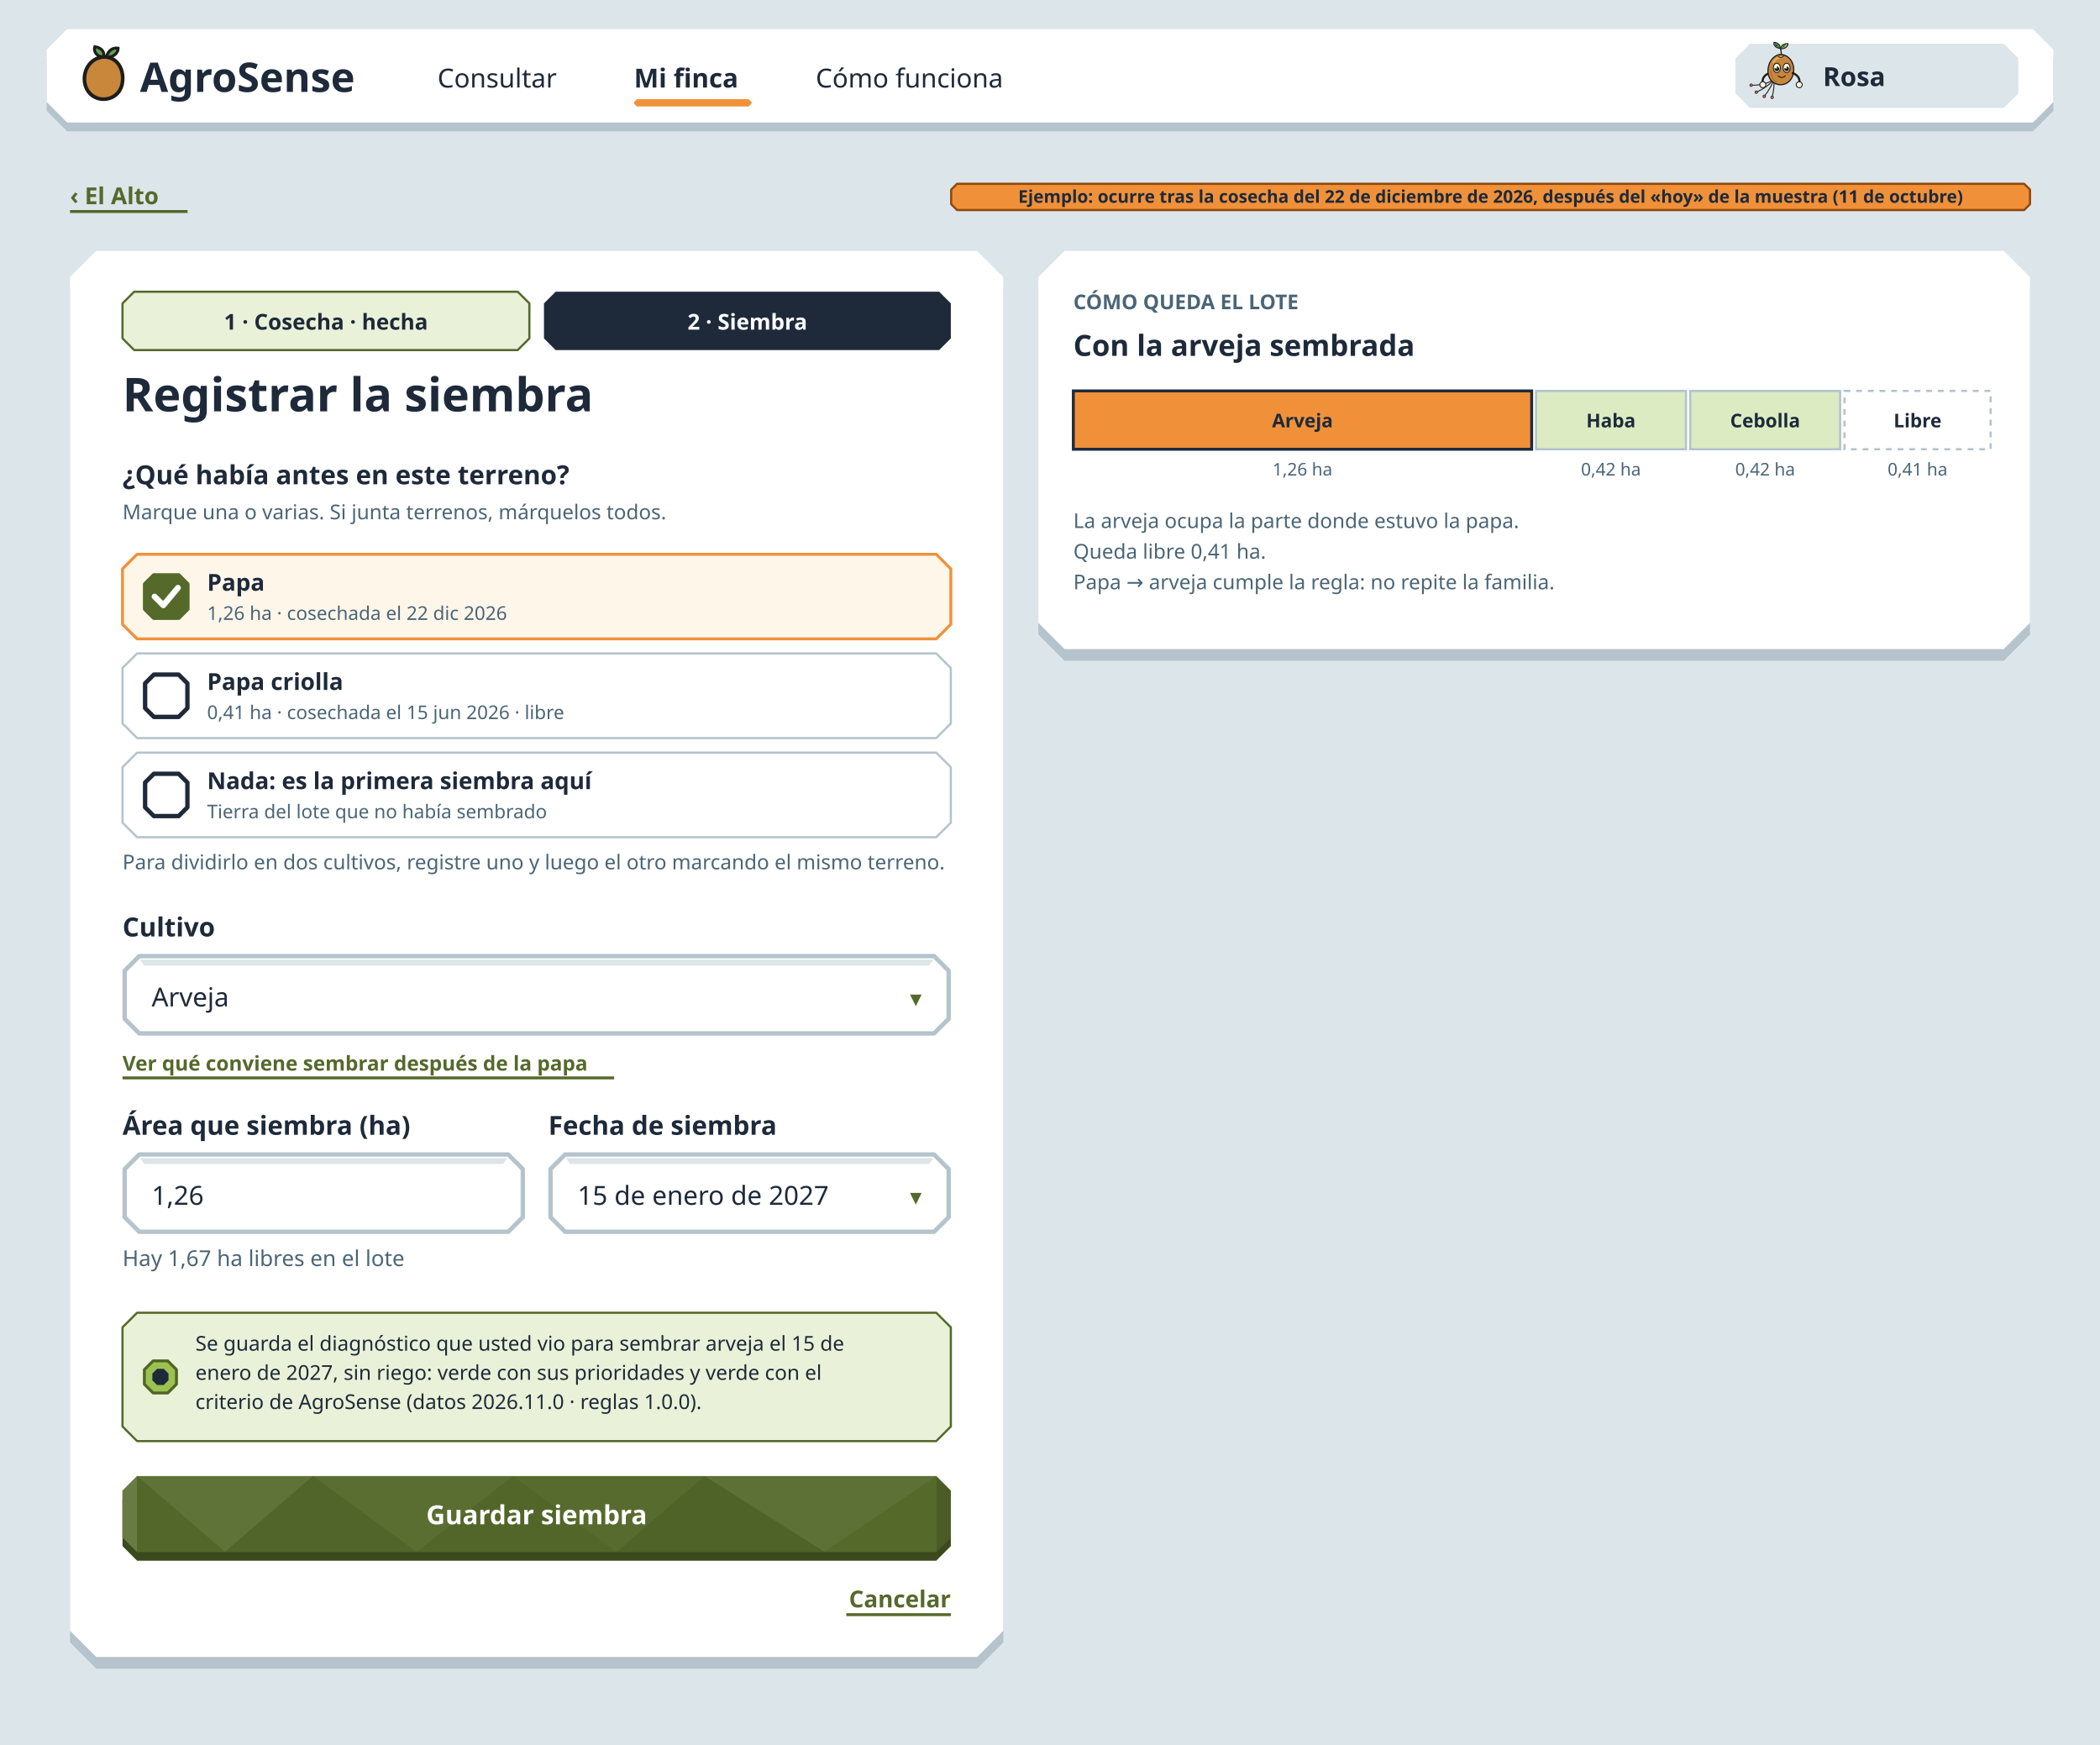
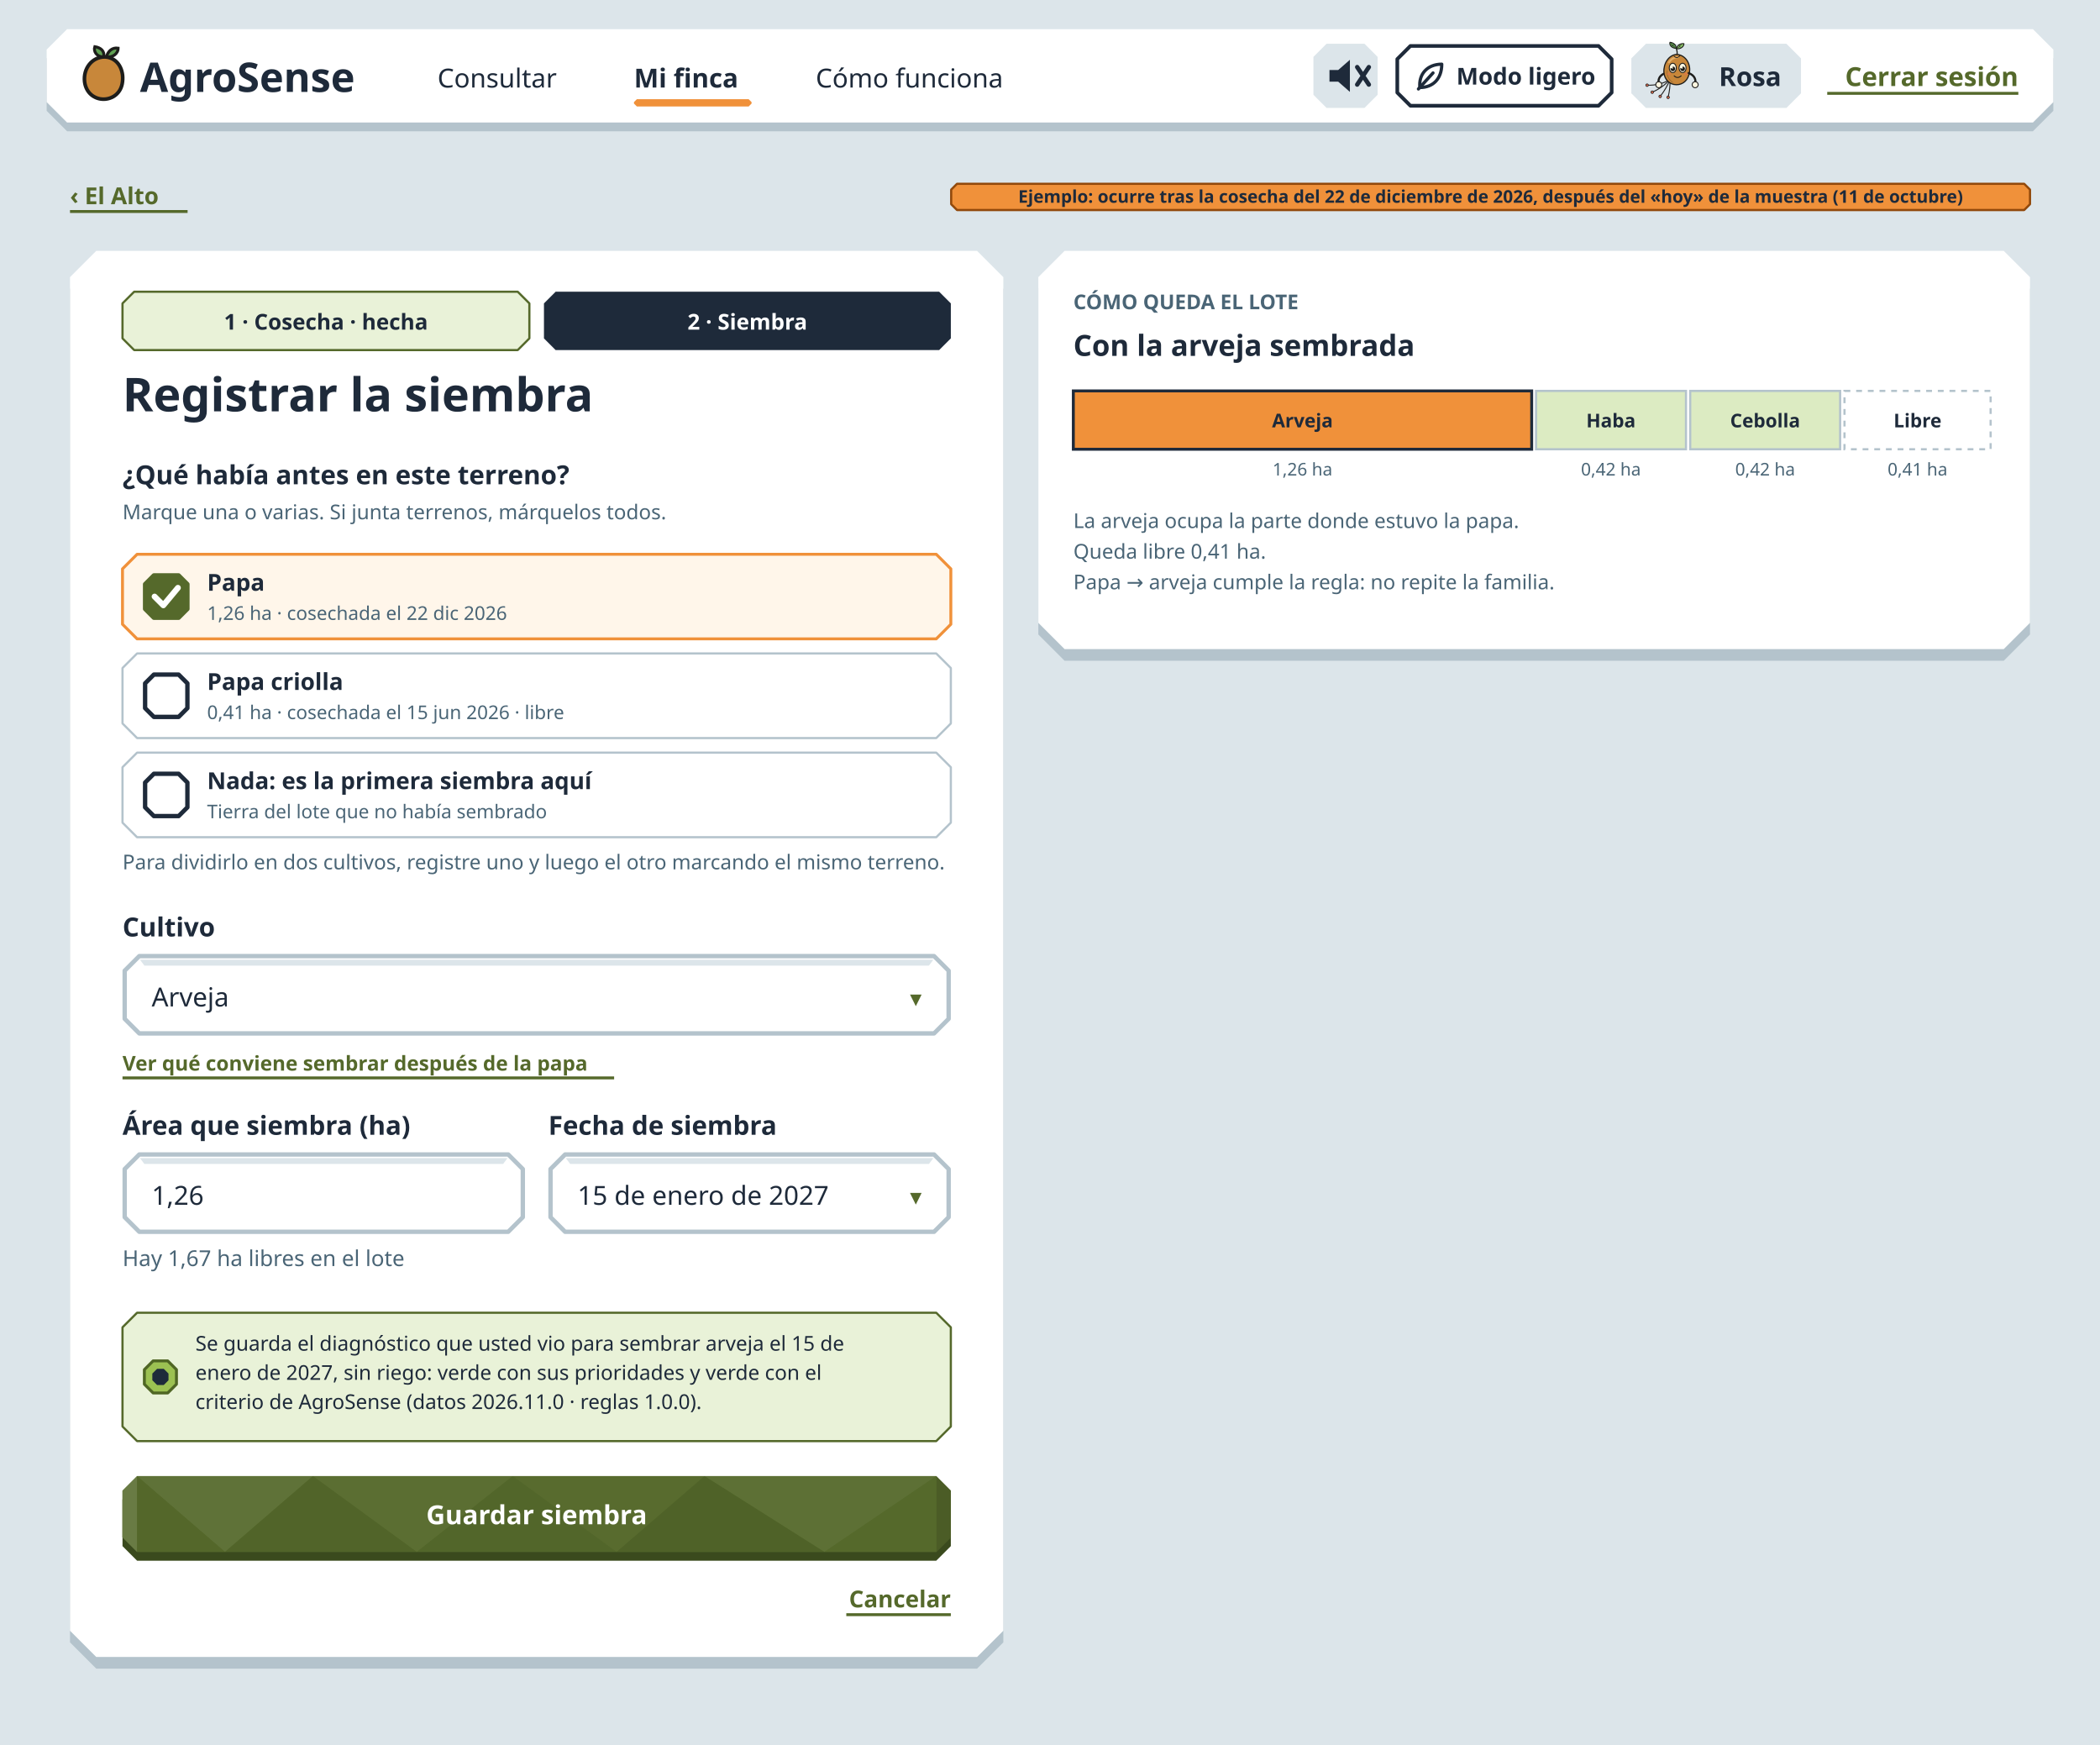
<svg xmlns="http://www.w3.org/2000/svg" width="1440" height="1196" viewBox="0 0 1440 1196">
  <rect width="1440" height="1196" fill="#DCE5EA" />
  <rect width="1440" height="2400" fill="#DCE5EA" />
  <g id="barra" transform="translate(0 0)">
    <polygon points="46,26 1394,26 1408,40 1408,76 1394,90 46,90 32,76 32,40" fill="#B4C3CC" />
    <polygon points="46,20 1394,20 1408,34 1408,70 1394,84 46,84 32,70 32,34" fill="#FFFFFF" />
    <g id="marca" transform="translate(56 30)">
      <path d="M16 9c9 .6 13 9 12 17-.8 8-7 12-13 12S3 34 2 26C1 17 7 9 16 9z" fill="#C8873A" stroke="#1D1D1B" stroke-width="2.5" />
      <path d="M15 9c-5 0-7-4-6-7 4 .6 7 3 6 7zm2 0c4 .6 8-2 8-6-4-.6-7 2-8 6z" fill="#5FA052" stroke="#1D1D1B" stroke-width="2" />
      <text x="40" y="33" font-family="Fredoka" font-weight="600" font-size="28" fill="#1E2A3A" text-anchor="start">AgroSense</text>
    </g>
    <text x="300" y="60" font-family="Atkinson Hyperlegible" font-weight="400" font-size="18" fill="#1E2A3A" text-anchor="start">Consultar</text>
    <text x="434.72" y="60" font-family="Atkinson Hyperlegible" font-weight="700" font-size="18" fill="#1E2A3A" text-anchor="start">Mi finca</text>
    <polygon points="436.72,68 513.36,68 515.36,70 515.36,71 513.36,73 436.72,73 434.72,71 434.72,70" fill="#F0913A" />
    <text x="559.36" y="60" font-family="Atkinson Hyperlegible" font-weight="400" font-size="18" fill="#1E2A3A" text-anchor="start">Cómo funciona</text>
-     <polygon points="1200,30 1374,30 1384,40 1384,64 1374,74 1200,74 1190,64 1190,40" fill="#DCE5EA" />
-     <g transform="translate(1196 28) scale(0.16)">
+     <text x="1384" y="59" font-family="Atkinson Hyperlegible" font-weight="700" font-size="18" fill="#55692B" text-anchor="end">Cerrar sesión</text>
+     <rect x="1252.96" y="63" width="131.04" height="2" fill="#55692B" />
+     <polygon points="1128.64,30 1224.96,30 1234.96,40 1234.96,64 1224.96,74 1128.64,74 1118.64,64 1118.64,40" fill="#DCE5EA" />
+     <g transform="translate(1124.64 28) scale(0.16)">
      <g id="semilla" transform="translate(0 0)">
        <path d="M128 166 Q85 192 30 190" fill="none" stroke="#1D1D1B" stroke-width="4" stroke-linecap="round" stroke-linejoin="round" />
        <circle cx="30" cy="190" r="5.5" fill="#E76F51" stroke="#1D1D1B" stroke-width="3" />
        <path d="M128 166 Q96 201 52 220" fill="none" stroke="#1D1D1B" stroke-width="4" stroke-linecap="round" stroke-linejoin="round" />
        <circle cx="52" cy="220" r="5.5" fill="#E76F51" stroke="#1D1D1B" stroke-width="3" />
        <path d="M128 166 Q113 204 86 238" fill="none" stroke="#1D1D1B" stroke-width="4" stroke-linecap="round" stroke-linejoin="round" />
        <circle cx="86" cy="238" r="5.5" fill="#E76F51" stroke="#1D1D1B" stroke-width="3" />
        <path d="M128 166 Q130 200 120 242" fill="none" stroke="#1D1D1B" stroke-width="4" stroke-linecap="round" stroke-linejoin="round" />
        <circle cx="120" cy="242" r="5.5" fill="#E76F51" stroke="#1D1D1B" stroke-width="3" />
        <path d="M108 138 C82 148 76 166 80 184" fill="none" stroke="#1D1D1B" stroke-width="9" stroke-linecap="round" stroke-linejoin="round" />
        <circle cx="80" cy="188" r="13" fill="#FFF6E0" stroke="#1D1D1B" stroke-width="4" />
        <path d="M158 62 C160 48 158 40 154 30" fill="none" stroke="#1D1D1B" stroke-width="5" stroke-linecap="round" stroke-linejoin="round" />
        <path d="M154 32 C136 32 124 18 128 6 C144 8 156 18 154 32Z" fill="#5FA052" stroke="#1D1D1B" stroke-width="4" stroke-linecap="round" stroke-linejoin="round" />
        <path d="M156 34 C172 36 188 26 188 12 C172 10 158 20 156 34Z" fill="#8CC56A" stroke="#1D1D1B" stroke-width="4" stroke-linecap="round" stroke-linejoin="round" />
        <path d="M150 28 C142 24 136 18 132 10 M146 16 L136 22 M178 14 C172 22 166 28 158 32 M172 28 L166 16" fill="none" stroke="#1D1D1B" stroke-width="1.8" stroke-linecap="round" stroke-linejoin="round" />
        <path d="M158 58 C196 62 216 98 212 132 C208 168 184 188 156 188 C126 188 104 166 102 134 C100 98 122 60 158 58Z" fill="#C8873A" stroke="#1D1D1B" stroke-width="5" stroke-linecap="round" stroke-linejoin="round" />
        <path d="M124 92 A46 46 0 0 1 164 70" fill="none" stroke="#E3AE68" stroke-width="8" stroke-linecap="round" stroke-linejoin="round" />
        <path d="M116 128 C114 150 124 168 140 178" fill="none" stroke="#1D1D1B" stroke-width="2.5" stroke-linecap="round" stroke-linejoin="round" opacity="0.35" />
        <path d="M146 66 Q158 78 170 64" fill="none" stroke="#1D1D1B" stroke-width="3.5" stroke-linecap="round" stroke-linejoin="round" />
        <ellipse cx="124" cy="142" rx="9" ry="5" fill="#E76F51" opacity="0.55" />
        <ellipse cx="196" cy="142" rx="9" ry="5" fill="#E76F51" opacity="0.55" />
        <ellipse cx="140" cy="116" rx="15" ry="20" fill="#FFF6E0" stroke="#1D1D1B" stroke-width="4" />
        <path d="M140 120 m0 -10 a10 10 0 1 1 -9 6 l9 4Z" fill="#1D1D1B" />
        <ellipse cx="182" cy="116" rx="15" ry="20" fill="#FFF6E0" stroke="#1D1D1B" stroke-width="4" />
        <path d="M182 120 m0 -10 a10 10 0 1 1 -9 6 l9 4Z" fill="#1D1D1B" />
        <path d="M146 150 Q160 164 176 150" fill="none" stroke="#1D1D1B" stroke-width="4" stroke-linecap="round" stroke-linejoin="round" />
        <path d="M208 138 C234 148 240 166 236 184" fill="none" stroke="#1D1D1B" stroke-width="9" stroke-linecap="round" stroke-linejoin="round" />
        <circle cx="236" cy="188" r="13" fill="#FFF6E0" stroke="#1D1D1B" stroke-width="4" />
      </g>
    </g>
-     <text x="1250" y="59" font-family="Atkinson Hyperlegible" font-weight="700" font-size="18" fill="#1E2A3A" text-anchor="start">Rosa</text>
+     <text x="1178.64" y="59" font-family="Atkinson Hyperlegible" font-weight="700" font-size="18" fill="#1E2A3A" text-anchor="start">Rosa</text>
+     <g id="boton-modo-ligero" transform="translate(956.64 30)">
+       <polygon points="10.5,1.5 139.5,1.5 148.5,10.5 148.5,33.5 139.5,42.5 10.5,42.5 1.5,33.5 1.5,10.5" fill="#FFFFFF" stroke="#1E2A3A" stroke-width="2.5" stroke-linejoin="round" />
+       <g transform="translate(14 12) scale(1)">
+         <path d="M3 18 C2 9 8 2 18 2 C18 12 12 18 3 18Z" fill="none" stroke="#1E2A3A" stroke-width="2.2" stroke-linejoin="round" />
+         <path d="M2 19 L12 8" fill="none" stroke="#1E2A3A" stroke-width="2.2" stroke-linecap="round" />
+       </g>
+       <text x="42" y="28" font-family="Atkinson Hyperlegible" font-weight="700" font-size="16" fill="#1E2A3A" text-anchor="start">Modo ligero</text>
+     </g>
+     <g id="boton-sonido" transform="translate(900.64 30)">
+       <polygon points="9,0 35,0 44,9 44,35 35,44 9,44 0,35 0,9" fill="#DCE5EA" />
+       <polygon points="11,18 17,18 25,11 25,33 17,26 11,26" fill="#1E2A3A" />
+       <path d="M30 16 L38 28 M38 16 L30 28" fill="none" stroke="#1E2A3A" stroke-width="3" stroke-linecap="round" />
+     </g>
  </g>
  <text x="48" y="140" font-family="Atkinson Hyperlegible" font-weight="700" font-size="16" fill="#55692B" text-anchor="start">‹ El Alto</text>
  <rect x="48" y="144" width="80.64" height="2" fill="#55692B" />
  <polygon points="656.24,126 1388,126 1392,130 1392,140 1388,144 656.24,144 652.24,140 652.24,130" fill="#F0913A" stroke="#92490B" stroke-width="1.5" stroke-linejoin="round" />
  <text x="1022.12" y="139" font-family="Atkinson Hyperlegible" font-weight="700" font-size="12" fill="#1E2A3A" text-anchor="middle">Ejemplo: ocurre tras la cosecha del 22 de diciembre de 2026, después del «hoy» de la muestra (11 de octubre)</text>
  <g id="tarjeta" transform="translate(48 172)">
    <polygon points="18,8 622,8 640,26 640,954 622,972 18,972 0,954 0,26" fill="#B4C3CC" />
    <polygon points="18,0 622,0 640,18 640,946 622,964 18,964 0,946 0,18" fill="#FFFFFF" />
  </g>
  <g id="formulario" transform="translate(48 172)">
    <g id="pasos" transform="translate(36 28)">
      <polygon points="8,0 271,0 279,8 279,32 271,40 8,40 0,32 0,8" fill="#E9F2D8" stroke="#55692B" stroke-width="1.5" stroke-linejoin="round" />
      <text x="139.5" y="26" font-family="Atkinson Hyperlegible" font-weight="700" font-size="15" fill="#1E2A3A" text-anchor="middle">1 · Cosecha · hecha</text>
      <polygon points="297,0 560,0 568,8 568,32 560,40 297,40 289,32 289,8" fill="#1E2A3A" />
      <text x="428.5" y="26" font-family="Atkinson Hyperlegible" font-weight="700" font-size="15" fill="#FFFFFF" text-anchor="middle">2 · Siembra</text>
    </g>
    <text x="36" y="110" font-family="Fredoka" font-weight="600" font-size="32" fill="#1E2A3A" text-anchor="start">Registrar la siembra</text>
    <g id="antes-en-este-terreno" transform="translate(36 160)">
      <text x="0" y="0" font-family="Atkinson Hyperlegible" font-weight="700" font-size="18" fill="#1E2A3A" text-anchor="start">¿Qué había antes en este terreno?</text>
      <text x="0" y="24" font-family="Atkinson Hyperlegible" font-weight="400" font-size="14" fill="#4A6576" text-anchor="start">Marque una o varias. Si junta terrenos, márquelos todos.</text>
      <polygon points="10,48 558,48 568,58 568,96 558,106 10,106 0,96 0,58" fill="#FFF6EA" stroke="#F0913A" stroke-width="2" stroke-linejoin="round" />
      <g id="casilla-papa" transform="translate(14 61)">
        <polygon points="7.5,1.5 24.5,1.5 30.5,7.5 30.5,24.5 24.5,30.5 7.5,30.5 1.5,24.5 1.5,7.5" fill="#55692B" stroke="#55692B" stroke-width="3" stroke-linejoin="round" />
        <polyline points="8,16 14,22 24,10" fill="none" stroke="#FFFFFF" stroke-width="4" stroke-linecap="round" stroke-linejoin="round" />
      </g>
      <text x="58" y="73" font-family="Atkinson Hyperlegible" font-weight="700" font-size="16" fill="#1E2A3A" text-anchor="start">Papa</text>
      <text x="58" y="93" font-family="Atkinson Hyperlegible" font-weight="400" font-size="13" fill="#4A6576" text-anchor="start">1,26 ha · cosechada el 22 dic 2026</text>
      <polygon points="10,116 558,116 568,126 568,164 558,174 10,174 0,164 0,126" fill="#FFFFFF" stroke="#B4C3CC" stroke-width="1.5" stroke-linejoin="round" />
      <g id="casilla-papa-criolla" transform="translate(14 129)">
        <polygon points="7.5,1.5 24.5,1.5 30.5,7.5 30.5,24.5 24.5,30.5 7.5,30.5 1.5,24.5 1.5,7.5" fill="#FFFFFF" stroke="#1E2A3A" stroke-width="3" stroke-linejoin="round" />
      </g>
      <text x="58" y="141" font-family="Atkinson Hyperlegible" font-weight="700" font-size="16" fill="#1E2A3A" text-anchor="start">Papa criolla</text>
      <text x="58" y="161" font-family="Atkinson Hyperlegible" font-weight="400" font-size="13" fill="#4A6576" text-anchor="start">0,41 ha · cosechada el 15 jun 2026 · libre</text>
      <polygon points="10,184 558,184 568,194 568,232 558,242 10,242 0,232 0,194" fill="#FFFFFF" stroke="#B4C3CC" stroke-width="1.5" stroke-linejoin="round" />
      <g id="casilla-nada:-es-la-primera-siembra-aquí" transform="translate(14 197)">
        <polygon points="7.5,1.5 24.5,1.5 30.5,7.5 30.5,24.5 24.5,30.5 7.5,30.5 1.5,24.5 1.5,7.5" fill="#FFFFFF" stroke="#1E2A3A" stroke-width="3" stroke-linejoin="round" />
      </g>
      <text x="58" y="209" font-family="Atkinson Hyperlegible" font-weight="700" font-size="16" fill="#1E2A3A" text-anchor="start">Nada: es la primera siembra aquí</text>
      <text x="58" y="229" font-family="Atkinson Hyperlegible" font-weight="400" font-size="13" fill="#4A6576" text-anchor="start">Tierra del lote que no había sembrado</text>
      <text x="0" y="264" font-family="Atkinson Hyperlegible" font-weight="400" font-size="14" fill="#4A6576" text-anchor="start">Para dividirlo en dos cultivos, registre uno y luego el otro marcando el mismo terreno.</text>
    </g>
    <g id="campo-cultivo" transform="translate(36 470)">
      <text x="0" y="0" font-family="Atkinson Hyperlegible" font-weight="700" font-size="18" fill="#1E2A3A" text-anchor="start">Cultivo</text>
      <polygon points="11.5,13.5 556.5,13.5 566.5,23.5 566.5,56.5 556.5,66.5 11.5,66.5 1.5,56.5 1.5,23.5" fill="#FFFFFF" stroke="#B4C3CC" stroke-width="3" stroke-linejoin="round" />
      <polygon points="12,16 556,16 553,20 15,20" fill="#DCE5EA" />
      <text x="20" y="48" font-family="Atkinson Hyperlegible" font-weight="400" font-size="18" fill="#1E2A3A" text-anchor="start">Arveja</text>
      <text x="548" y="48" font-family="Atkinson Hyperlegible" font-weight="700" font-size="16" fill="#55692B" text-anchor="end">▾</text>
    </g>
    <text x="36" y="562" font-family="Atkinson Hyperlegible" font-weight="700" font-size="14" fill="#55692B" text-anchor="start">Ver qué conviene sembrar después de la papa</text>
    <rect x="36" y="566" width="337.12" height="2" fill="#55692B" />
    <g id="campo-area" transform="translate(36 606)">
      <text x="0" y="0" font-family="Atkinson Hyperlegible" font-weight="700" font-size="18" fill="#1E2A3A" text-anchor="start">Área que siembra (ha)</text>
      <polygon points="11.5,13.5 264.5,13.5 274.5,23.5 274.5,56.5 264.5,66.5 11.5,66.5 1.5,56.5 1.5,23.5" fill="#FFFFFF" stroke="#B4C3CC" stroke-width="3" stroke-linejoin="round" />
      <polygon points="12,16 264,16 261,20 15,20" fill="#DCE5EA" />
      <text x="20" y="48" font-family="Atkinson Hyperlegible" font-weight="400" font-size="18" fill="#1E2A3A" text-anchor="start">1,26</text>
      <text x="0" y="90" font-family="Atkinson Hyperlegible" font-weight="400" font-size="15" fill="#4A6576" text-anchor="start">Hay 1,67 ha libres en el lote</text>
    </g>
    <g id="campo-fecha-siembra" transform="translate(328 606)">
      <text x="0" y="0" font-family="Atkinson Hyperlegible" font-weight="700" font-size="18" fill="#1E2A3A" text-anchor="start">Fecha de siembra</text>
      <polygon points="11.5,13.5 264.5,13.5 274.5,23.5 274.5,56.5 264.5,66.5 11.5,66.5 1.5,56.5 1.5,23.5" fill="#FFFFFF" stroke="#B4C3CC" stroke-width="3" stroke-linejoin="round" />
      <polygon points="12,16 264,16 261,20 15,20" fill="#DCE5EA" />
      <text x="20" y="48" font-family="Atkinson Hyperlegible" font-weight="400" font-size="18" fill="#1E2A3A" text-anchor="start">15 de enero de 2027</text>
      <text x="256" y="48" font-family="Atkinson Hyperlegible" font-weight="700" font-size="16" fill="#55692B" text-anchor="end">▾</text>
    </g>
    <g id="diagnostico-visto" transform="translate(36 728)">
      <polygon points="10,0 558,0 568,10 568,78 558,88 10,88 0,78 0,10" fill="#E9F2D8" stroke="#55692B" stroke-width="1.5" stroke-linejoin="round" />
      <polygon points="21,33 31,33 37,39 37,49 31,55 21,55 15,49 15,39" fill="#9CC152" stroke="#4F6624" stroke-width="2" stroke-linejoin="round" />
      <polygon points="31.543,46.296 28.296,49.543 23.704,49.543 20.457,46.296 20.457,41.704 23.704,38.457 28.296,38.457 31.543,41.704" fill="#1E2A3A" />
      <text x="50" y="26" font-family="Atkinson Hyperlegible" font-weight="400" font-size="14" fill="#1E2A3A" text-anchor="start">Se guarda el diagnóstico que usted vio para sembrar arveja el 15 de</text>
      <text x="50" y="46" font-family="Atkinson Hyperlegible" font-weight="400" font-size="14" fill="#1E2A3A" text-anchor="start">enero de 2027, sin riego: verde con sus prioridades y verde con el</text>
      <text x="50" y="66" font-family="Atkinson Hyperlegible" font-weight="400" font-size="14" fill="#1E2A3A" text-anchor="start">criterio de AgroSense (datos 2026.11.0 · reglas 1.0.0).</text>
    </g>
    <g id="boton-primary" transform="translate(36 840)">
      <polygon points="10,6 558,6 568,16 568,48 558,58 10,58 0,48 0,16" fill="#3A4A1D" />
      <polygon points="10,0 558,0 568,10 568,42 558,52 10,52 0,42 0,10" fill="#55692B" />
      <polygon points="10,0 10,52 0,42 0,10" fill="#697B44" />
      <polygon points="558,0 568,10 568,42 558,52" fill="#4B5C26" />
      <polygon points="10,0 130.56,0 70.28,52" fill="#5F7238" />
      <polygon points="10,0 70.28,52 10,52" fill="#54672A" />
      <polygon points="130.56,0 267.56,0 201.8,52" fill="#5B6E32" />
      <polygon points="130.56,0 201.8,52 70.28,52" fill="#516429" />
      <polygon points="267.56,0 399.08,0 338.8,52" fill="#586B2E" />
      <polygon points="267.56,0 338.8,52 201.8,52" fill="#52662A" />
      <polygon points="399.08,0 558,0 481.28,52" fill="#5D7035" />
      <polygon points="399.08,0 481.28,52 338.8,52" fill="#4F6228" />
      <polygon points="558,0 558,52 481.28,52" fill="#55692B" />
      <text x="284" y="33" font-family="Atkinson Hyperlegible" font-weight="700" font-size="18" fill="#FFFFFF" text-anchor="middle">Guardar siembra</text>
    </g>
    <text x="604" y="930" font-family="Atkinson Hyperlegible" font-weight="700" font-size="16" fill="#55692B" text-anchor="end">Cancelar</text>
    <rect x="532.32" y="934" width="71.68" height="2" fill="#55692B" />
  </g>
  <g id="tarjeta-reparto" transform="translate(712 172)">
    <polygon points="18,8 662,8 680,26 680,263 662,281 18,281 0,263 0,26" fill="#B4C3CC" />
    <polygon points="18,0 662,0 680,18 680,255 662,273 18,273 0,255 0,18" fill="#FFFFFF" />
  </g>
  <g id="reparto" transform="translate(712 172)">
    <text x="24" y="40" font-family="Atkinson Hyperlegible" font-weight="700" font-size="14" fill="#4A6576" text-anchor="start">CÓMO QUEDA EL LOTE</text>
    <text x="24" y="72" font-family="Fredoka" font-weight="600" font-size="20" fill="#1E2A3A" text-anchor="start">Con la arveja sembrada</text>
    <g id="reparto-del-lote" transform="translate(24 96)">
      <rect x="0.0" y="0" width="314.3" height="40" fill="#F0913A" stroke="#1E2A3A" stroke-width="2" />
      <text x="157.129" y="25" font-family="Atkinson Hyperlegible" font-weight="700" font-size="13" fill="#1E2A3A" text-anchor="middle">Arveja</text>
      <text x="157.129" y="58" font-family="Atkinson Hyperlegible" font-weight="400" font-size="12" fill="#4A6576" text-anchor="middle">1,26 ha</text>
      <rect x="317.3" y="0" width="102.8" height="40" fill="#DCEBC2" stroke="#B4C3CC" stroke-width="1.5" />
      <text x="368.635" y="25" font-family="Atkinson Hyperlegible" font-weight="700" font-size="13" fill="#1E2A3A" text-anchor="middle">Haba</text>
      <text x="368.635" y="58" font-family="Atkinson Hyperlegible" font-weight="400" font-size="12" fill="#4A6576" text-anchor="middle">0,42 ha</text>
      <rect x="423.0" y="0" width="102.8" height="40" fill="#DCEBC2" stroke="#B4C3CC" stroke-width="1.5" />
      <text x="474.388" y="25" font-family="Atkinson Hyperlegible" font-weight="700" font-size="13" fill="#1E2A3A" text-anchor="middle">Cebolla</text>
      <text x="474.388" y="58" font-family="Atkinson Hyperlegible" font-weight="400" font-size="12" fill="#4A6576" text-anchor="middle">0,42 ha</text>
      <rect x="528.8" y="0" width="100.2" height="40" fill="#FFFFFF" stroke="#B4C3CC" stroke-width="1.5" stroke-dasharray="4 4" />
      <text x="578.882" y="25" font-family="Atkinson Hyperlegible" font-weight="700" font-size="13" fill="#1E2A3A" text-anchor="middle">Libre</text>
      <text x="578.882" y="58" font-family="Atkinson Hyperlegible" font-weight="400" font-size="12" fill="#4A6576" text-anchor="middle">0,41 ha</text>
    </g>
    <text x="24" y="190" font-family="Atkinson Hyperlegible" font-weight="400" font-size="14" fill="#4A6576" text-anchor="start">La arveja ocupa la parte donde estuvo la papa.</text>
    <text x="24" y="211" font-family="Atkinson Hyperlegible" font-weight="400" font-size="14" fill="#4A6576" text-anchor="start">Queda libre 0,41 ha.</text>
    <text x="24" y="232" font-family="Atkinson Hyperlegible" font-weight="400" font-size="14" fill="#4A6576" text-anchor="start">Papa → arveja cumple la regla: no repite la familia.</text>
  </g>
</svg>
